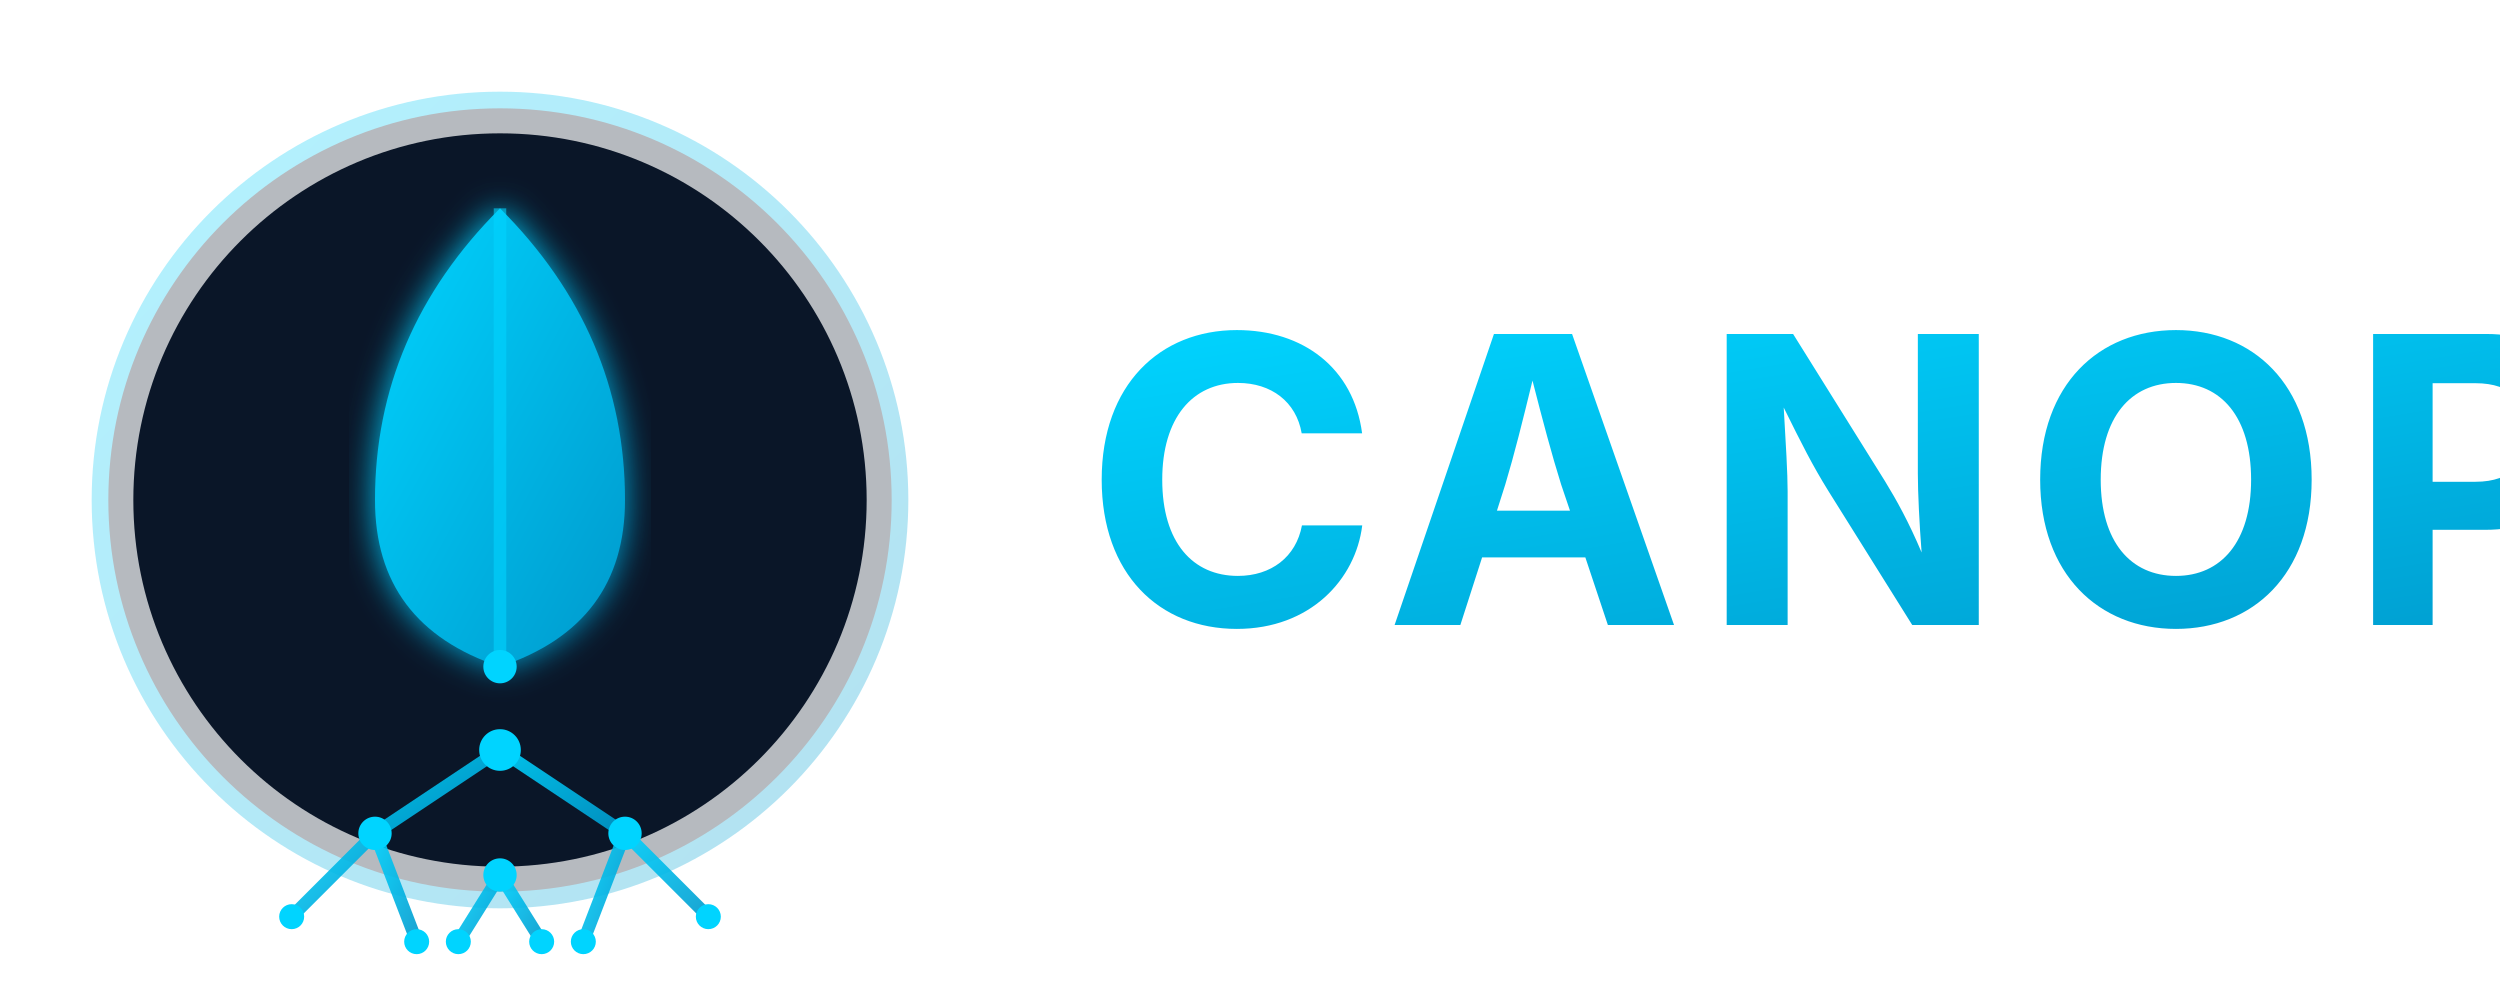
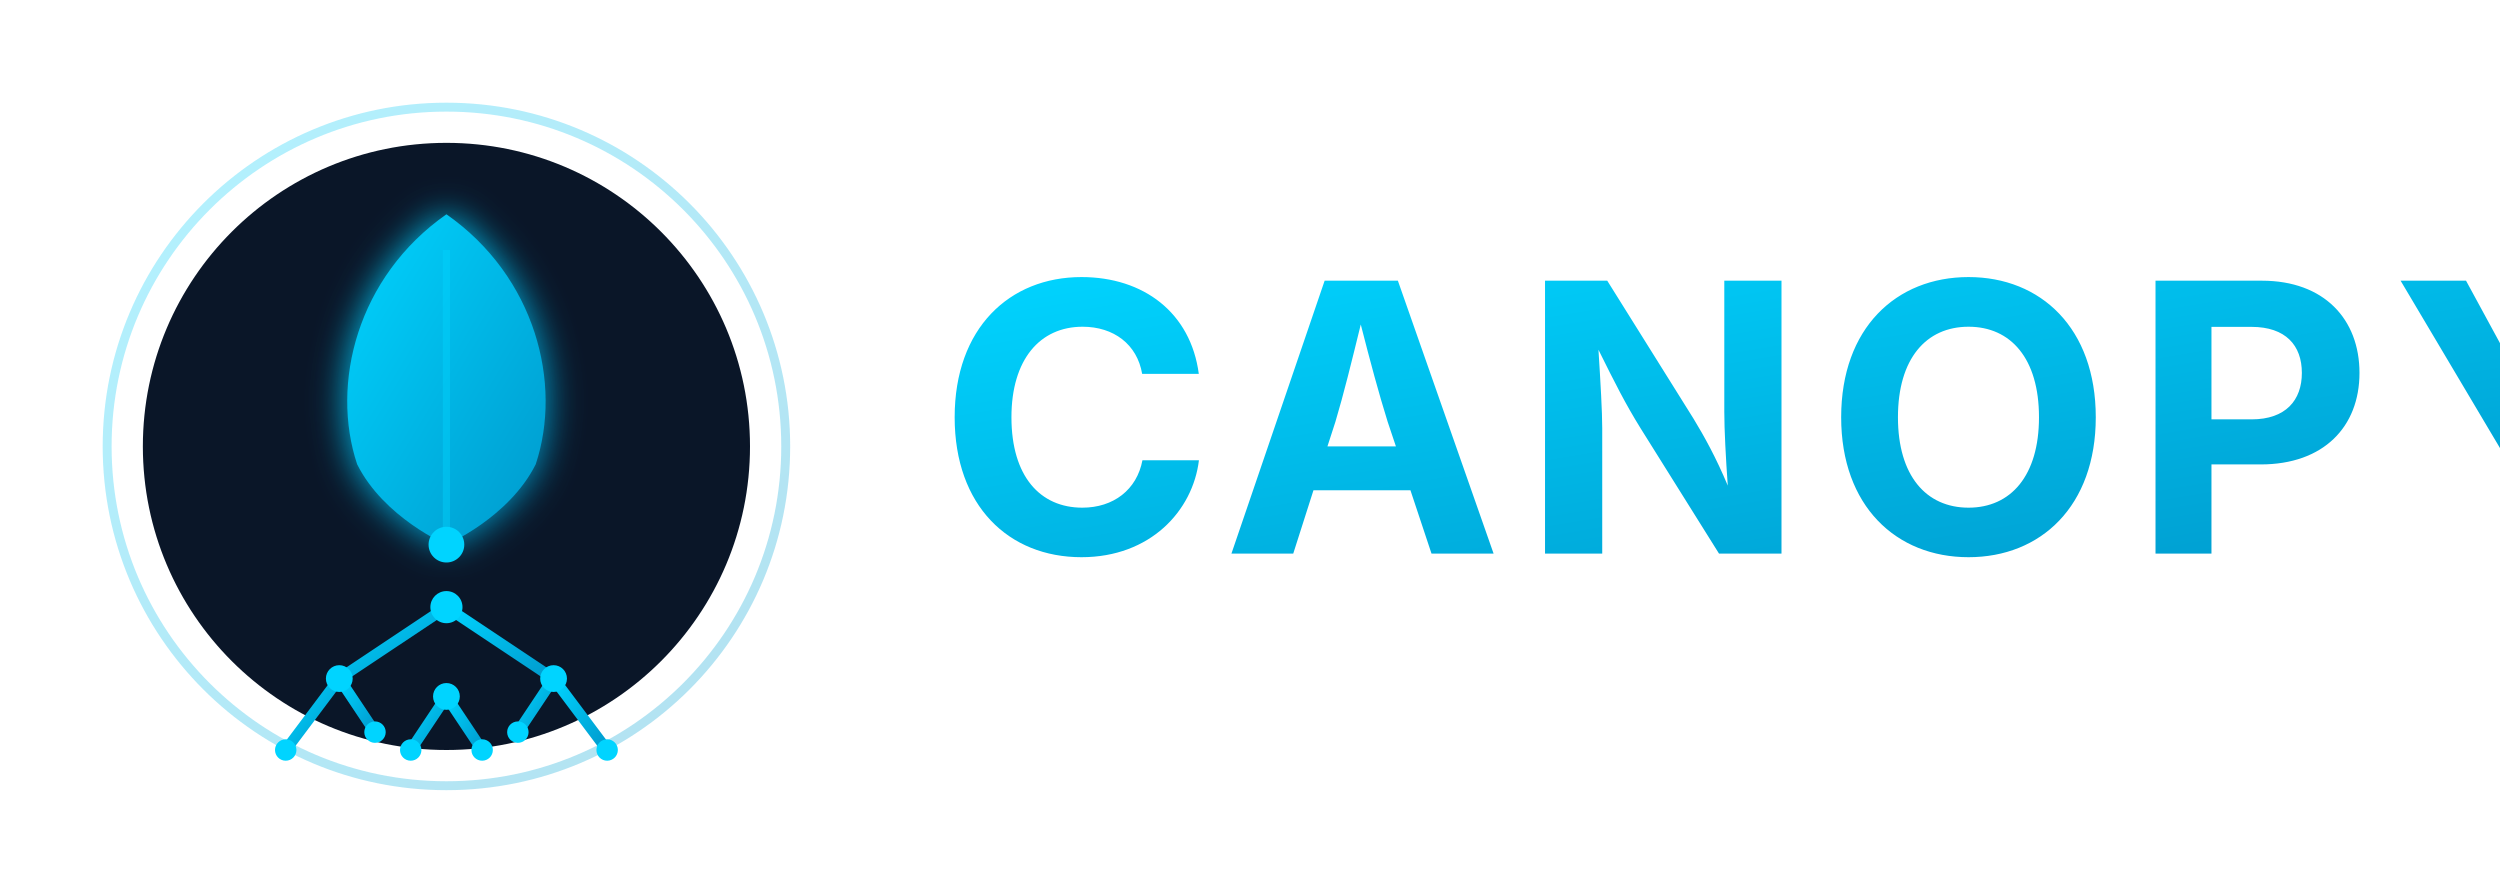
- <svg xmlns="http://www.w3.org/2000/svg" viewBox="0 0 300 120">
+ <svg xmlns="http://www.w3.org/2000/svg" viewBox="0 0 280 100" fill="none">
  <defs>
-     <linearGradient id="canopyGradient" x1="0%" y1="0%" x2="100%" y2="100%">
-       <stop offset="0%" style="stop-color:#00D4FF" />
-       <stop offset="100%" style="stop-color:#0099CC" />
+     <linearGradient id="canopyGradFull" x1="0%" y1="0%" x2="100%" y2="100%">
+       <stop offset="0%" stop-color="#00D4FF" />
+       <stop offset="100%" stop-color="#0099CC" />
    </linearGradient>
-     <filter id="glow">
-       <feGaussianBlur stdDeviation="2" result="coloredBlur" />
+     <filter id="glowFull" x="-50%" y="-50%" width="200%" height="200%">
+       <feGaussianBlur stdDeviation="2" result="blur" />
      <feMerge>
-         <feMergeNode in="coloredBlur" />
+         <feMergeNode in="blur" />
        <feMergeNode in="SourceGraphic" />
      </feMerge>
    </filter>
  </defs>
  <g transform="translate(10, 10)">
-     <circle cx="50" cy="50" r="48" fill="#0A1628" stroke="url(#canopyGradient)" stroke-width="2" opacity="0.3" />
-     <circle cx="50" cy="50" r="44" fill="#0A1628" />
-     <path d="M50 15 Q65 30 65 50 Q65 65 50 70 Q35 65 35 50 Q35 30 50 15" fill="url(#canopyGradient)" filter="url(#glow)" />
-     <path d="M50 15 Q50 40 50 70" stroke="#00D4FF" stroke-width="1.5" fill="none" opacity="0.6" />
-     <g stroke="url(#canopyGradient)" stroke-width="1.5" fill="none" opacity="0.9">
-       <path d="M50 70 L50 80" />
-       <path d="M50 80 L35 90" />
-       <path d="M50 80 L65 90" />
-       <path d="M50 80 L50 95" />
-       <path d="M35 90 L25 100" />
-       <path d="M35 90 L40 103" />
-       <path d="M65 90 L75 100" />
-       <path d="M65 90 L60 103" />
-       <path d="M50 95 L45 103" />
-       <path d="M50 95 L55 103" />
+     <circle cx="40" cy="40" r="38" stroke="url(#canopyGradFull)" stroke-width="1" opacity="0.3" />
+     <circle cx="40" cy="40" r="34" fill="#0A1628" />
+     <path d="M40 14 C50 21 53 33 50 42 C47 48 40 51 40 51 C40 51 33 48 30 42 C27 33 30 21 40 14Z" fill="url(#canopyGradFull)" filter="url(#glowFull)" />
+     <path d="M40 18 V51" stroke="#00D4FF" stroke-width="0.8" opacity="0.4" />
+     <g stroke="url(#canopyGradFull)" stroke-width="1.2" stroke-linecap="round">
+       <path d="M40 51 V58" />
+       <path d="M40 58 L28 66" />
+       <path d="M40 58 L40 68" />
+       <path d="M40 58 L52 66" />
+       <path d="M28 66 L22 74" />
+       <path d="M28 66 L32 72" />
+       <path d="M52 66 L58 74" />
+       <path d="M52 66 L48 72" />
+       <path d="M40 68 L36 74" />
+       <path d="M40 68 L44 74" />
    </g>
    <g fill="#00D4FF">
-       <circle cx="50" cy="70" r="2" />
-       <circle cx="50" cy="80" r="2.5" />
-       <circle cx="35" cy="90" r="2" />
-       <circle cx="65" cy="90" r="2" />
-       <circle cx="50" cy="95" r="2" />
-       <circle cx="25" cy="100" r="1.5" />
-       <circle cx="40" cy="103" r="1.5" />
-       <circle cx="75" cy="100" r="1.5" />
-       <circle cx="60" cy="103" r="1.5" />
-       <circle cx="45" cy="103" r="1.5" />
-       <circle cx="55" cy="103" r="1.5" />
+       <circle cx="40" cy="51" r="2" />
+       <circle cx="40" cy="58" r="1.8" />
+       <circle cx="28" cy="66" r="1.5" />
+       <circle cx="40" cy="68" r="1.5" />
+       <circle cx="52" cy="66" r="1.5" />
+       <circle cx="22" cy="74" r="1.2" />
+       <circle cx="32" cy="72" r="1.2" />
+       <circle cx="36" cy="74" r="1.2" />
+       <circle cx="44" cy="74" r="1.2" />
+       <circle cx="48" cy="72" r="1.2" />
+       <circle cx="58" cy="74" r="1.2" />
    </g>
  </g>
-   <text x="130" y="75" font-family="system-ui, -apple-system, sans-serif" font-size="48" font-weight="700" fill="url(#canopyGradient)" letter-spacing="2">CANOPY</text>
+   <text x="105" y="62" font-family="Inter, system-ui, sans-serif" font-size="42" font-weight="700" fill="url(#canopyGradFull)" letter-spacing="2">CANOPY</text>
</svg>
